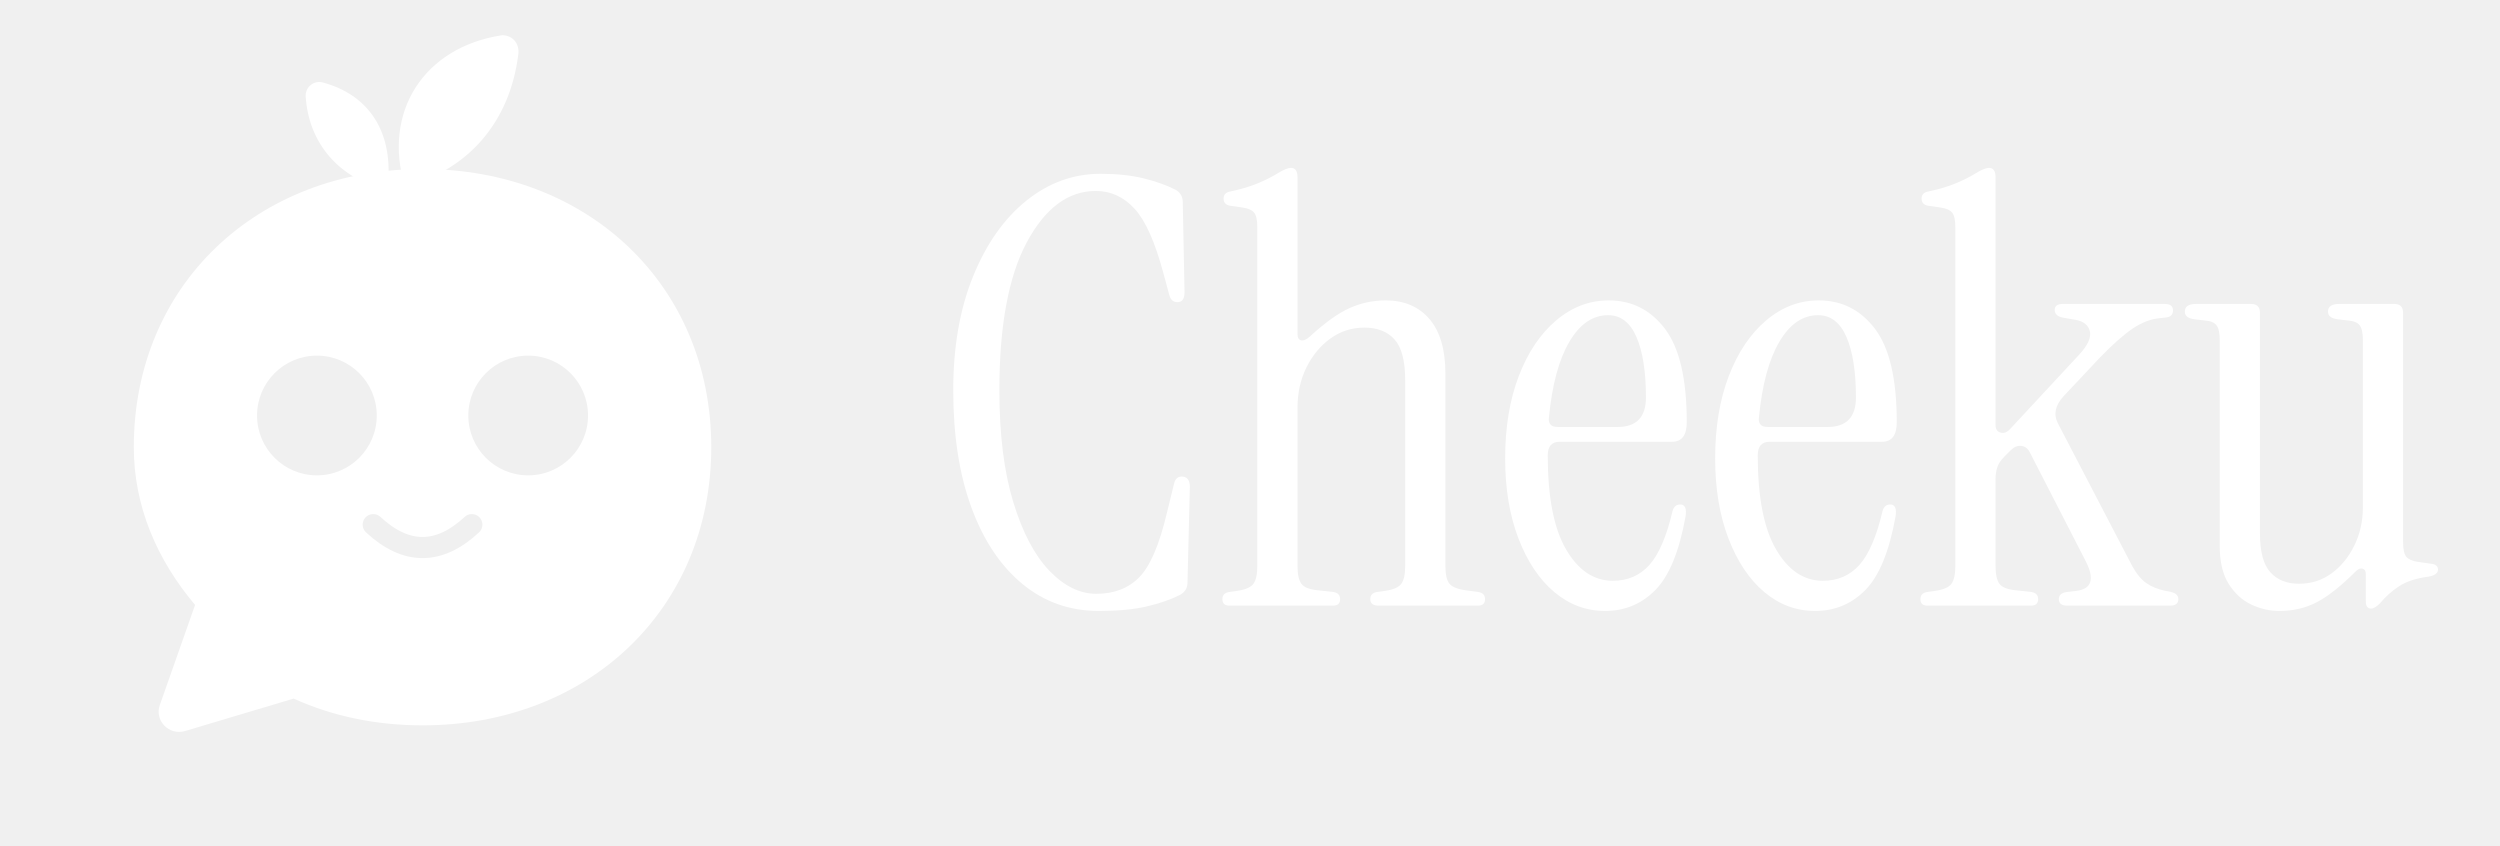
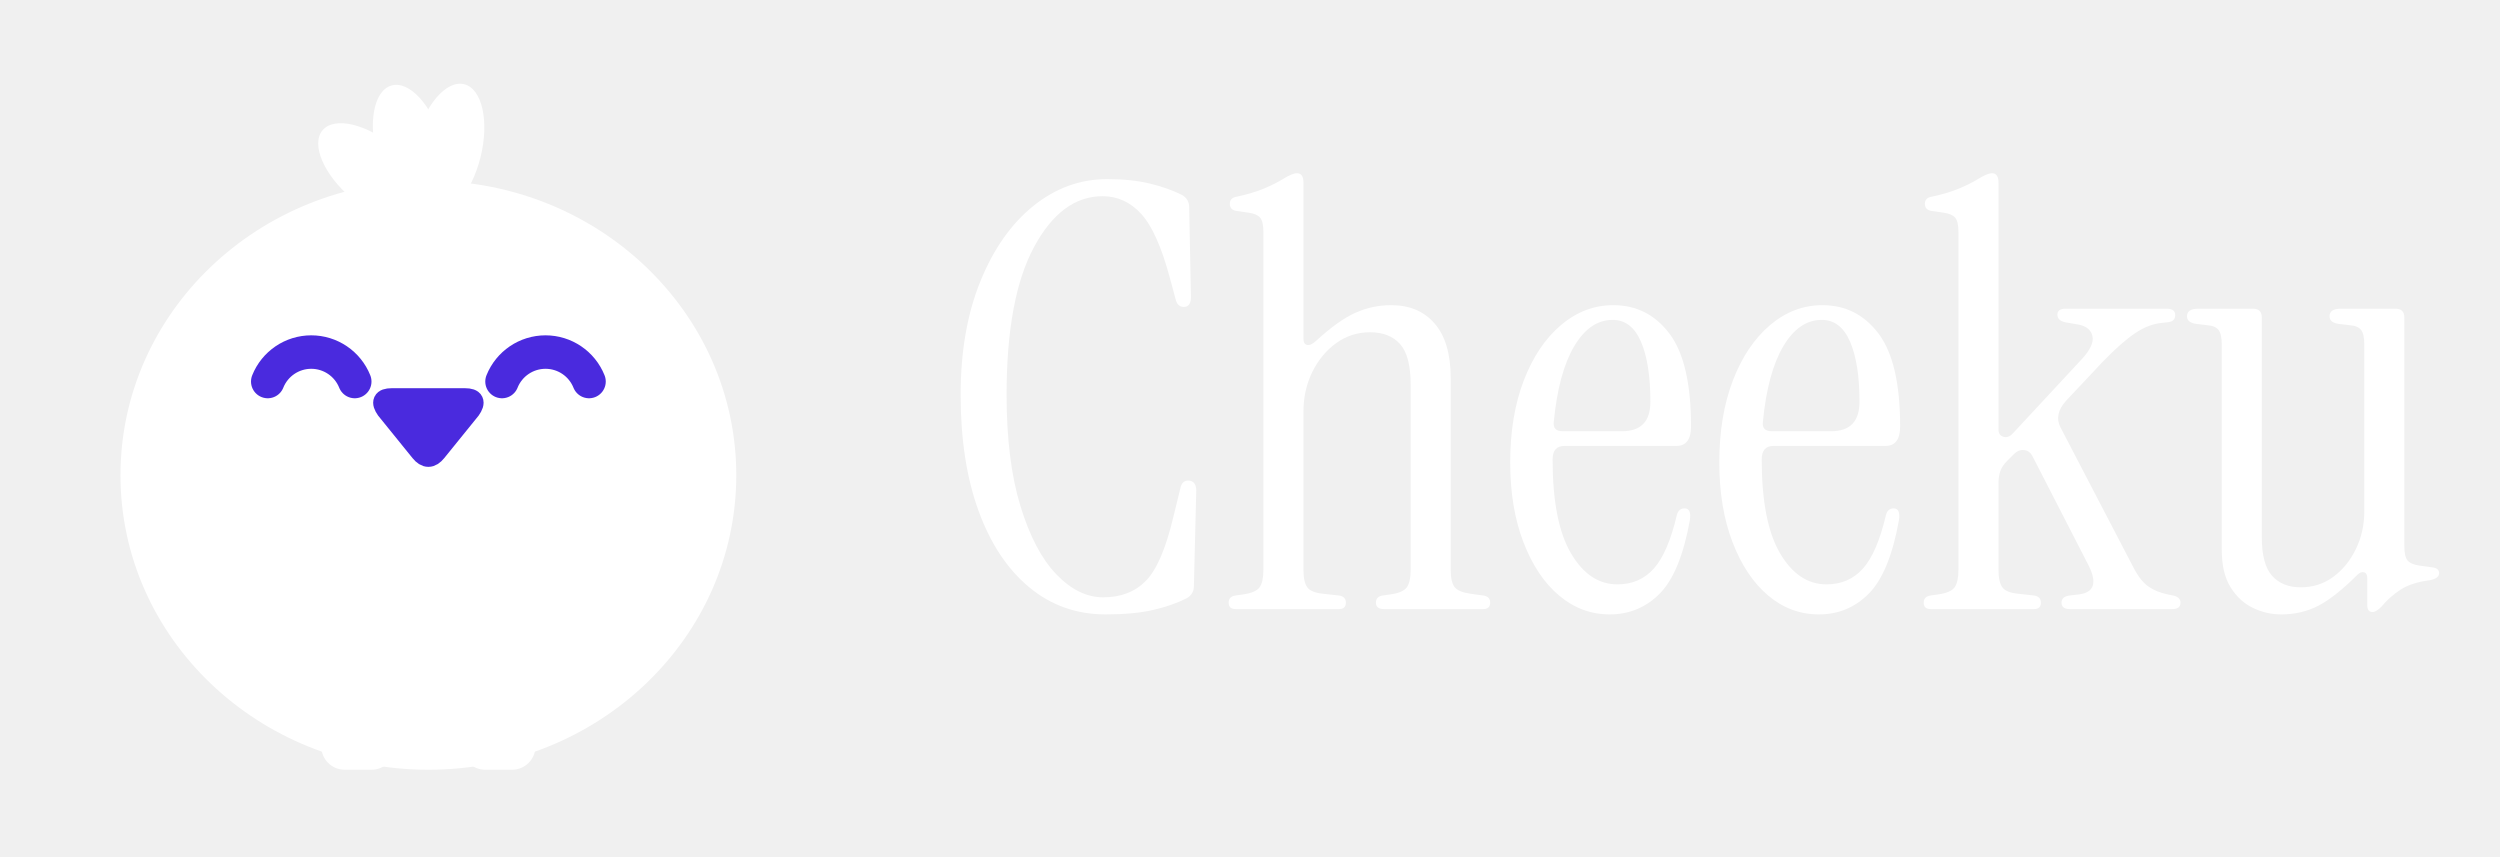
- <svg xmlns="http://www.w3.org/2000/svg" viewBox="0 0 355 120" width="355" height="120">
-   <mask id="k">
-     <rect width="120" height="120" fill="#fff" />
-     <circle cx="45" cy="59" r="8.500" fill="#000" />
-     <circle cx="75" cy="59" r="8.500" fill="#000" />
-     <path d="M53 74.500q7 6.500 14 0" fill="none" stroke="#000" stroke-width="3" stroke-linecap="round" />
-   </mask>
-   <g mask="url(#k)" fill="#ffffff">
-     <path d="M55 27c-6.800-1.600-11.200-6.600-11.600-13.400 0-1.300 1.200-2.200 2.400-1.900 6.400 1.700 10.300 6.900 9.200 15.300z" />
-     <path d="M57.500 26.500c-3.200-10.500 2.600-19.800 13.800-21.500 1.500 0 2.500 1.200 2.300 2.700-1.200 9.800-7.300 16.500-16.100 18.800z" />
-     <path d="M60 24c23.5 0 41 16.5 41 39.5S83.5 103 60 103c-6.6 0-12.8-1.3-18.3-3.8l-15.4 4.6c-2.3.7-4.4-1.5-3.6-3.7l5-14.2C22.300 79.500 19 71.900 19 63.500 19 40.500 36.500 24 60 24z" />
+ <svg xmlns="http://www.w3.org/2000/svg" viewBox="0 0 747 256" width="747" height="256" role="img">
+   <g fill="#fff" transform="rotate(-16 128 64)">
+     <ellipse cx="128" cy="44" rx="10" ry="20" />
+     <g transform="rotate(-34 128 66)">
+       <ellipse cx="128" cy="44" rx="10" ry="20" />
+     </g>
+     <g transform="rotate(30 128 66)">
+       <ellipse cx="128" cy="44" rx="10" ry="20" />
+     </g>
  </g>
-   <g transform="translate(132 86)">
+   <g fill="#fff">
+     <rect x="96" y="216" width="22" height="14" rx="7" />
+     <rect x="138" y="216" width="22" height="14" rx="7" />
+   </g>
+   <g fill="#fff">
+     <ellipse cx="128" cy="142" rx="92" ry="88" />
+   </g>
+   <path d="M80 114 A14 14 0 0 1 106 114" fill="none" stroke="#4a2ade" stroke-width="10" stroke-linecap="round" />
+   <path d="M150 114 A14 14 0 0 1 176 114" fill="none" stroke="#4a2ade" stroke-width="10" stroke-linecap="round" />
+   <path d="M117 119 H139 Q143 119 140.6 122.4 L130.4 135 Q128 138 125.6 135 L115.4 122.4 Q113 119 117 119 Z" fill="#4a2ade" stroke="#4a2ade" stroke-width="6" stroke-linejoin="round" />
+   <g transform="translate(280 182)">
    <g fill="#ffffff">
-       <path transform="translate(0.00 0) scale(0.084 -0.084)" d="M286 -9Q212 -9 156.5 37.0Q101 83 70.5 166.5Q40 250 40 364Q40 474 73.5 556.5Q107 639 163.5 684.5Q220 730 289 730Q330 730 361.0 722.5Q392 715 416 703Q428 696 428 682L431 530Q431 513 419 513Q408 513 405 526L395 563Q374 641 346.5 671.0Q319 701 281 701Q211 701 164.5 614.5Q118 528 118 364Q118 252 141.5 175.0Q165 98 202.5 59.0Q240 20 282 20Q327 20 354.5 48.0Q382 76 401 156L413 205Q416 220 429 218Q440 216 440 201L436 39Q436 25 423 18Q399 6 366.5 -1.5Q334 -9 286 -9Z" />
-       <path transform="translate(40.32 0) scale(0.084 -0.084)" d="M27 0Q15 0 15 11Q15 21 26 23L40 25Q61 28 67.5 37.0Q74 46 74 67V640Q74 658 68.5 664.5Q63 671 49 673L28 676Q17 678 17 688Q17 698 28 700Q56 706 75.0 714.0Q94 722 107 730Q123 740 131 740Q142 740 142 724V459Q142 450 148.0 448.5Q154 447 163 455Q201 490 230.0 503.0Q259 516 291 516Q338 516 365.0 484.5Q392 453 392 392V67Q392 46 398.5 37.5Q405 29 426 26L448 23Q459 21 459 11Q459 0 447 0H279Q265 0 265 11Q265 21 276 23L290 25Q311 28 317.5 37.0Q324 46 324 67V381Q324 430 306.0 450.0Q288 470 255 470Q223 470 197.5 451.5Q172 433 157.0 402.5Q142 372 142 335V67Q142 46 148.5 37.0Q155 28 176 26L203 23Q214 21 214 11Q214 0 202 0Z" />
-       <path transform="translate(79.80 0) scale(0.084 -0.084)" d="M192 -9Q144 -9 106.0 23.0Q68 55 45.5 113.5Q23 172 23 249Q23 328 46.0 388.0Q69 448 109.0 482.0Q149 516 198 516Q257 516 293.5 467.5Q330 419 330 310Q330 277 305 277H115Q95 277 95 254Q95 148 126.0 95.0Q157 42 205 42Q243 42 267.0 69.0Q291 96 306 160Q309 171 319 171Q331 171 328 151Q312 62 277.0 26.5Q242 -9 192 -9ZM112 302H213Q261 302 261 352Q261 417 245.0 454.0Q229 491 197 491Q158 491 131.5 446.0Q105 401 97 318Q95 302 112 302Z" />
-       <path transform="translate(109.62 0) scale(0.084 -0.084)" d="M192 -9Q144 -9 106.0 23.0Q68 55 45.5 113.5Q23 172 23 249Q23 328 46.0 388.0Q69 448 109.0 482.0Q149 516 198 516Q257 516 293.5 467.5Q330 419 330 310Q330 277 305 277H115Q95 277 95 254Q95 148 126.0 95.0Q157 42 205 42Q243 42 267.0 69.0Q291 96 306 160Q309 171 319 171Q331 171 328 151Q312 62 277.0 26.5Q242 -9 192 -9ZM112 302H213Q261 302 261 352Q261 417 245.0 454.0Q229 491 197 491Q158 491 131.5 446.0Q105 401 97 318Q95 302 112 302Z" />
-       <path transform="translate(139.44 0) scale(0.084 -0.084)" d="M27 0Q15 0 15 11Q15 21 26 23L40 25Q61 28 67.5 37.0Q74 46 74 67V640Q74 658 68.5 664.5Q63 671 49 673L28 676Q17 678 17 688Q17 698 28 700Q56 706 75.0 714.0Q94 722 107 730Q123 740 131 740Q142 740 142 724V305Q142 295 150.5 292.5Q159 290 167 299L284 425Q305 448 301.5 463.5Q298 479 278 483L255 487Q242 490 242 500Q242 510 256 510H428Q442 510 442 499Q442 488 429 487L420 486Q397 484 374.0 468.5Q351 453 319 420L257 354Q236 331 247 309L373 67Q384 47 397.0 38.0Q410 29 429 25L439 23Q451 20 451 11Q451 0 437 0H263Q249 0 249 11Q249 21 262 23L279 25Q317 30 295 74L200 259Q195 269 185.5 270.0Q176 271 168 263L157 252Q148 243 145.0 234.0Q142 225 142 214V67Q142 46 148.5 37.0Q155 28 176 26L203 23Q214 21 214 11Q214 0 202 0Z" />
-       <path transform="translate(177.32 0) scale(0.084 -0.084)" d="M171 -9Q146 -9 123.0 2.0Q100 13 85.0 37.0Q70 61 70 101V449Q70 467 64.5 474.0Q59 481 45 482L28 484Q11 486 11 497Q11 510 30 510H123Q138 510 138 495V122Q138 76 155.5 56.5Q173 37 204 37Q235 37 259.0 54.5Q283 72 297.5 101.5Q312 131 312 166V449Q312 467 306.5 474.0Q301 481 287 482L270 484Q253 486 253 497Q253 510 272 510H365Q380 510 380 495V107Q380 89 385.5 82.5Q391 76 405 74L426 71Q439 70 439 61Q439 52 423 49Q392 45 373.5 33.0Q355 21 341 4Q332 -5 326 -5Q317 -5 317 7V53Q317 61 311.5 62.5Q306 64 300 58Q263 21 234.5 6.0Q206 -9 171 -9Z" />
+       <path transform="translate(0.00 0) scale(0.176 -0.176)" d="M286 -9Q212 -9 156.5 37.0Q101 83 70.5 166.5Q40 250 40 364Q40 474 73.5 556.5Q107 639 163.5 684.5Q220 730 289 730Q330 730 361.0 722.5Q392 715 416 703Q428 696 428 682L431 530Q431 513 419 513Q408 513 405 526L395 563Q374 641 346.5 671.0Q319 701 281 701Q211 701 164.5 614.5Q118 528 118 364Q118 252 141.5 175.0Q165 98 202.5 59.0Q240 20 282 20Q327 20 354.5 48.0Q382 76 401 156L413 205Q416 220 429 218Q440 216 440 201L436 39Q436 25 423 18Q399 6 366.5 -1.5Q334 -9 286 -9Z" />
+       <path transform="translate(84.48 0) scale(0.176 -0.176)" d="M27 0Q15 0 15 11Q15 21 26 23L40 25Q61 28 67.5 37.0Q74 46 74 67V640Q74 658 68.5 664.5Q63 671 49 673L28 676Q17 678 17 688Q17 698 28 700Q56 706 75.0 714.0Q94 722 107 730Q123 740 131 740Q142 740 142 724V459Q142 450 148.0 448.5Q154 447 163 455Q201 490 230.0 503.0Q259 516 291 516Q338 516 365.0 484.5Q392 453 392 392V67Q392 46 398.5 37.5Q405 29 426 26L448 23Q459 21 459 11Q459 0 447 0H279Q265 0 265 11Q265 21 276 23L290 25Q311 28 317.5 37.0Q324 46 324 67V381Q324 430 306.0 450.0Q288 470 255 470Q223 470 197.5 451.5Q172 433 157.0 402.5Q142 372 142 335V67Q142 46 148.5 37.0Q155 28 176 26L203 23Q214 21 214 11Q214 0 202 0Z" />
+       <path transform="translate(167.20 0) scale(0.176 -0.176)" d="M192 -9Q144 -9 106.0 23.0Q68 55 45.5 113.5Q23 172 23 249Q23 328 46.0 388.0Q69 448 109.0 482.0Q149 516 198 516Q257 516 293.5 467.5Q330 419 330 310Q330 277 305 277H115Q95 277 95 254Q95 148 126.0 95.0Q157 42 205 42Q243 42 267.0 69.0Q291 96 306 160Q309 171 319 171Q331 171 328 151Q312 62 277.0 26.5Q242 -9 192 -9ZM112 302H213Q261 302 261 352Q261 417 245.0 454.0Q229 491 197 491Q158 491 131.5 446.0Q105 401 97 318Q95 302 112 302Z" />
+       <path transform="translate(229.68 0) scale(0.176 -0.176)" d="M192 -9Q144 -9 106.0 23.0Q68 55 45.5 113.5Q23 172 23 249Q23 328 46.0 388.0Q69 448 109.0 482.0Q149 516 198 516Q257 516 293.5 467.5Q330 419 330 310Q330 277 305 277H115Q95 277 95 254Q95 148 126.0 95.0Q157 42 205 42Q243 42 267.0 69.0Q291 96 306 160Q309 171 319 171Q331 171 328 151Q312 62 277.0 26.5Q242 -9 192 -9ZM112 302H213Q261 302 261 352Q261 417 245.0 454.0Q229 491 197 491Q158 491 131.5 446.0Q105 401 97 318Q95 302 112 302Z" />
+       <path transform="translate(292.16 0) scale(0.176 -0.176)" d="M27 0Q15 0 15 11Q15 21 26 23L40 25Q61 28 67.5 37.0Q74 46 74 67V640Q74 658 68.5 664.5Q63 671 49 673L28 676Q17 678 17 688Q17 698 28 700Q56 706 75.0 714.0Q94 722 107 730Q123 740 131 740Q142 740 142 724V305Q142 295 150.5 292.5Q159 290 167 299L284 425Q305 448 301.5 463.5Q298 479 278 483L255 487Q242 490 242 500Q242 510 256 510H428Q442 510 442 499Q442 488 429 487L420 486Q397 484 374.0 468.5Q351 453 319 420L257 354Q236 331 247 309L373 67Q384 47 397.0 38.0Q410 29 429 25L439 23Q451 20 451 11Q451 0 437 0H263Q249 0 249 11Q249 21 262 23L279 25Q317 30 295 74L200 259Q195 269 185.5 270.0Q176 271 168 263L157 252Q148 243 145.0 234.0Q142 225 142 214V67Q142 46 148.5 37.0Q155 28 176 26L203 23Q214 21 214 11Q214 0 202 0Z" />
+       <path transform="translate(371.54 0) scale(0.176 -0.176)" d="M171 -9Q146 -9 123.0 2.0Q100 13 85.0 37.0Q70 61 70 101V449Q70 467 64.5 474.0Q59 481 45 482L28 484Q11 486 11 497Q11 510 30 510H123Q138 510 138 495V122Q138 76 155.5 56.5Q173 37 204 37Q235 37 259.0 54.5Q283 72 297.5 101.5Q312 131 312 166V449Q312 467 306.5 474.0Q301 481 287 482L270 484Q253 486 253 497Q253 510 272 510H365Q380 510 380 495V107Q380 89 385.5 82.5Q391 76 405 74L426 71Q439 70 439 61Q439 52 423 49Q392 45 373.5 33.0Q355 21 341 4Q332 -5 326 -5Q317 -5 317 7V53Q317 61 311.5 62.5Q306 64 300 58Q263 21 234.5 6.0Q206 -9 171 -9Z" />
    </g>
  </g>
</svg>
